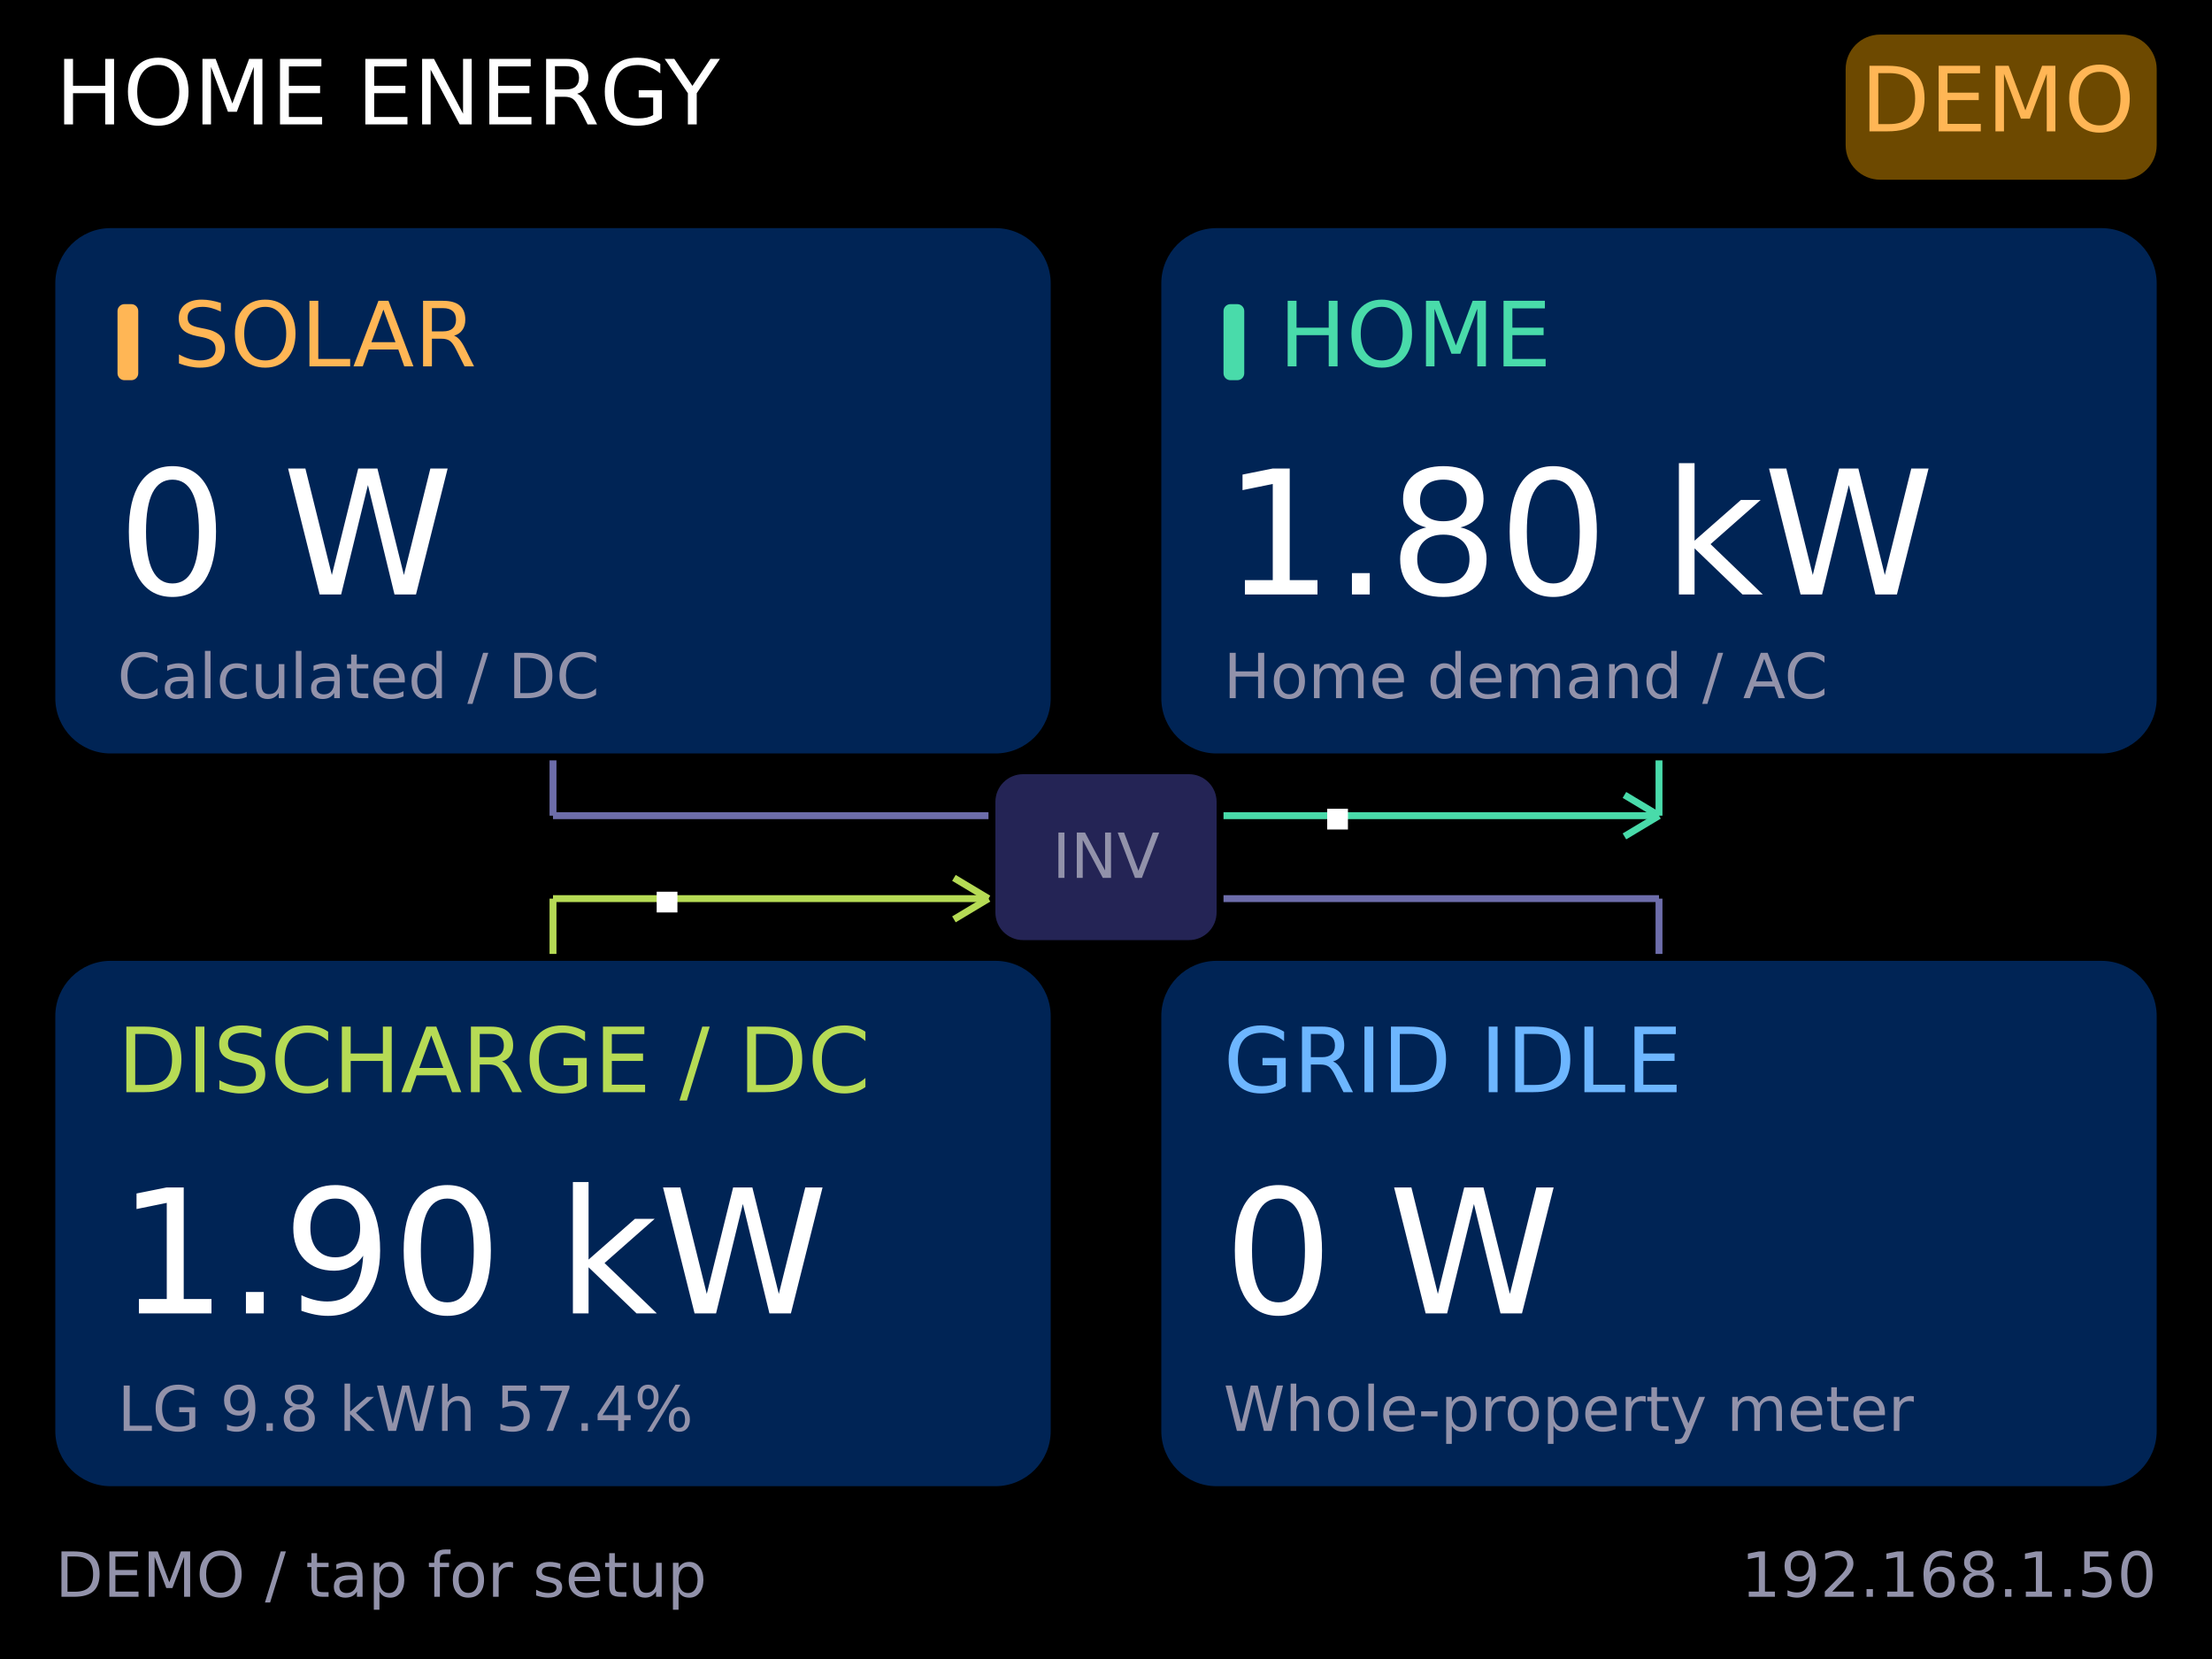
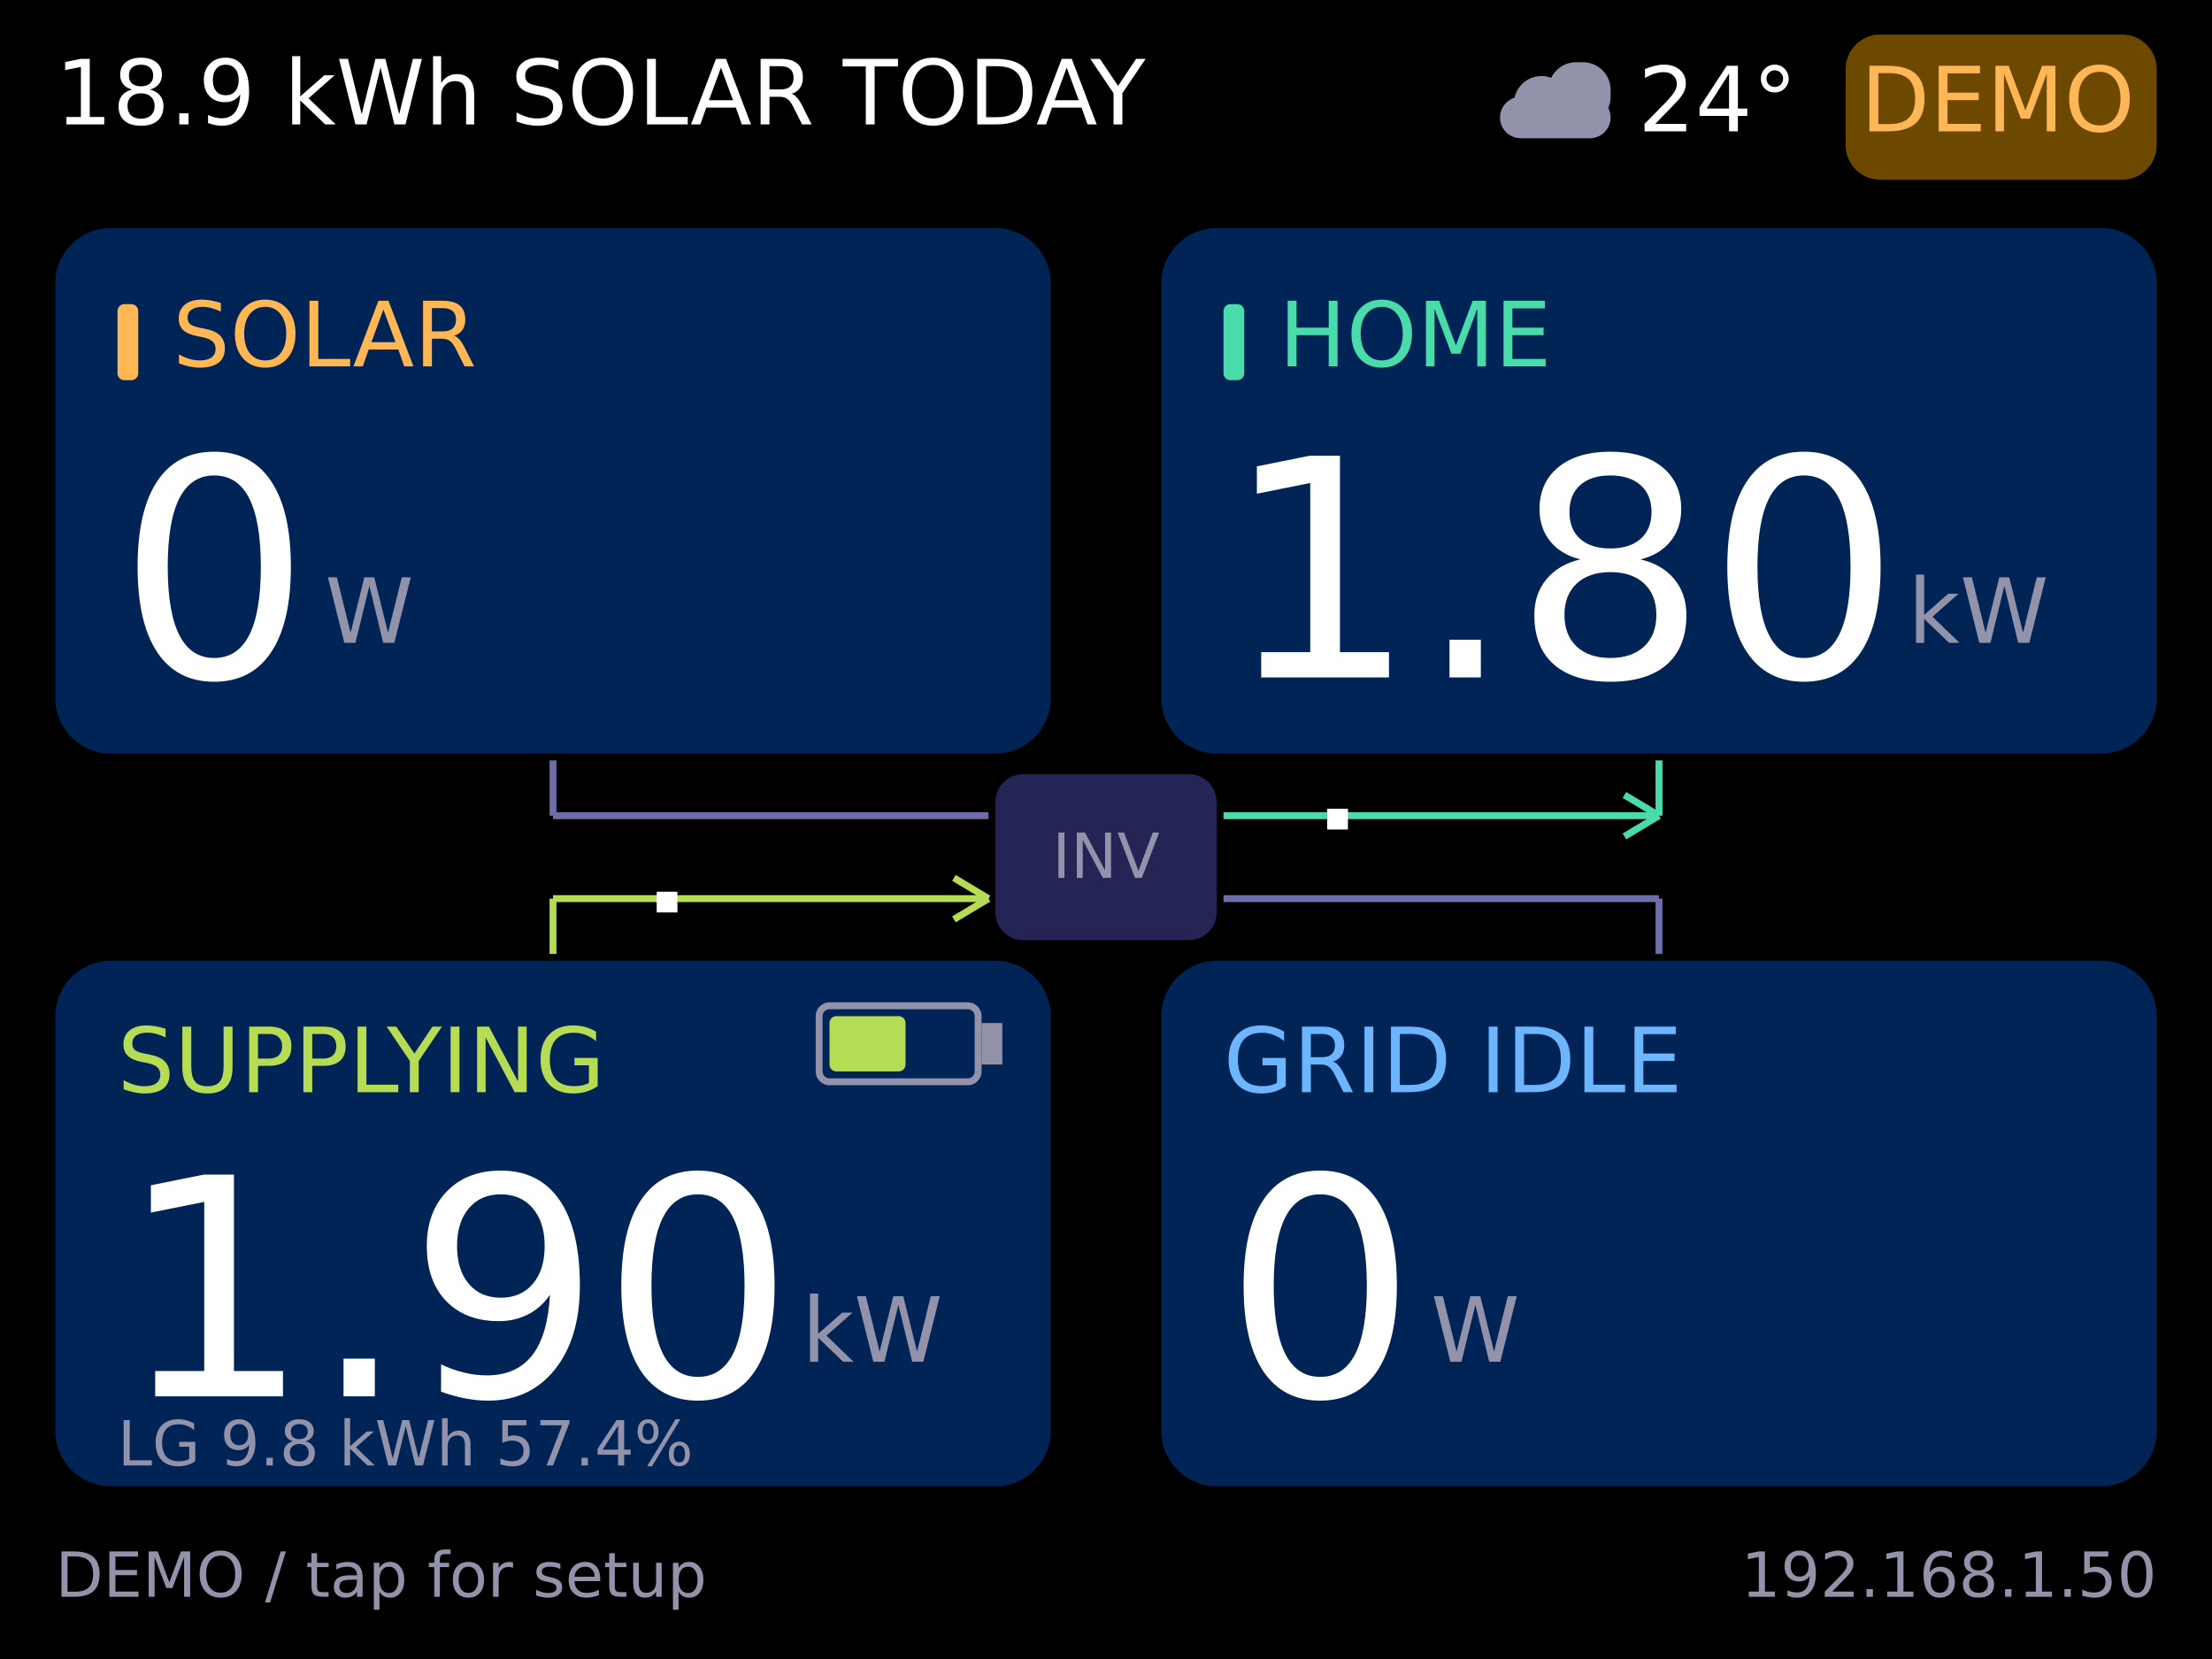
<svg xmlns="http://www.w3.org/2000/svg" width="960" height="720" viewBox="0 0 320 240">
  <style>text{font-family:DejaVu Sans,sans-serif}</style>
  <rect x="0" y="0" width="320" height="240" rx="0" fill="#000000" />
-   <text x="8" y="18" font-size="13" text-anchor="start" fill="#ffffff">HOME ENERGY</text>
+   <text x="8" y="18" font-size="13" text-anchor="start" fill="#ffffff">18.9 kWh SOLAR TODAY</text>
+   <text x="260" y="19" font-size="13" text-anchor="end" fill="#ffffff">24°</text>
+   <rect x="217" y="14" width="16" height="6" rx="3" fill="#9292aa" />
+   <rect x="219" y="11" width="8" height="8" rx="4" fill="#9292aa" />
+   <rect x="224" y="9" width="9" height="9" rx="4" fill="#9292aa" />
  <rect x="267" y="5" width="45" height="21" rx="5" fill="#6d4900" />
  <text x="289" y="19" font-size="13" text-anchor="middle" fill="#ffb655">DEMO</text>
  <rect x="8" y="33" width="144" height="76" rx="8" fill="#002455" />
  <rect x="168" y="33" width="144" height="76" rx="8" fill="#002455" />
  <rect x="8" y="139" width="144" height="76" rx="8" fill="#002455" />
  <rect x="168" y="139" width="144" height="76" rx="8" fill="#002455" />
  <rect x="17" y="44" width="3" height="11" rx="1" fill="#ffb655" />
  <text x="25" y="53" font-size="13" text-anchor="start" fill="#ffb655">SOLAR</text>
-   <text x="17" y="86" font-size="25" text-anchor="start" fill="#ffffff">0 W</text>
-   <text x="17" y="101" font-size="9" text-anchor="start" fill="#9292aa">Calculated / DC</text>
+   <text x="17" y="98" font-size="44" text-anchor="start" fill="#ffffff">0</text>
+   <text x="47" y="93" font-size="13" text-anchor="start" fill="#9292aa">W</text>
  <rect x="177" y="44" width="3" height="11" rx="1" fill="#49dbaa" />
  <text x="185" y="53" font-size="13" text-anchor="start" fill="#49dbaa">HOME</text>
-   <text x="177" y="86" font-size="25" text-anchor="start" fill="#ffffff">1.80 kW</text>
-   <text x="177" y="101" font-size="9" text-anchor="start" fill="#9292aa">Home demand / AC</text>
-   <text x="17" y="158" font-size="13" text-anchor="start" fill="#b6db55">DISCHARGE / DC</text>
-   <text x="17" y="190" font-size="25" text-anchor="start" fill="#ffffff">1.90 kW</text>
-   <text x="17" y="207" font-size="9" text-anchor="start" fill="#9292aa">LG 9.8 kWh  57.4%</text>
+   <text x="177" y="98" font-size="44" text-anchor="start" fill="#ffffff">1.80</text>
+   <text x="276" y="93" font-size="13" text-anchor="start" fill="#9292aa">kW</text>
+   <text x="17" y="158" font-size="13" text-anchor="start" fill="#b6db55">SUPPLYING</text>
+   <text x="17" y="202" font-size="44" text-anchor="start" fill="#ffffff">1.90</text>
+   <text x="116" y="197" font-size="13" text-anchor="start" fill="#9292aa">kW</text>
+   <text x="17" y="212" font-size="9" text-anchor="start" fill="#9292aa">LG 9.8 kWh  57.4%</text>
+   <rect x="118" y="145" width="24" height="12" rx="2" fill="#9292aa" />
+   <rect x="142" y="148" width="3" height="6" rx="0" fill="#9292aa" />
+   <rect x="119" y="146" width="22" height="10" rx="1" fill="#002455" />
+   <rect x="120" y="147" width="11" height="8" rx="1" fill="#b6db55" />
  <text x="177" y="158" font-size="13" text-anchor="start" fill="#6db6ff">GRID IDLE</text>
-   <text x="177" y="190" font-size="25" text-anchor="start" fill="#ffffff">0 W</text>
-   <text x="177" y="207" font-size="9" text-anchor="start" fill="#9292aa">Whole-property meter</text>
+   <text x="177" y="202" font-size="44" text-anchor="start" fill="#ffffff">0</text>
+   <text x="207" y="197" font-size="13" text-anchor="start" fill="#9292aa">W</text>
  <path d="M80 110 L80 118" fill="none" stroke="#6d6daa" />
  <path d="M80 118 L143 118" fill="none" stroke="#6d6daa" />
  <path d="M177 118 L240 118" fill="none" stroke="#49dbaa" />
  <path d="M240 118 L235 121" fill="none" stroke="#49dbaa" />
  <path d="M240 118 L235 115" fill="none" stroke="#49dbaa" />
  <rect x="192" y="117" width="3" height="3" rx="0" fill="#ffffff" />
  <path d="M240 118 L240 110" fill="none" stroke="#49dbaa" />
  <path d="M80 130 L80 138" fill="none" stroke="#b6db55" />
  <path d="M80 130 L143 130" fill="none" stroke="#b6db55" />
  <path d="M143 130 L138 133" fill="none" stroke="#b6db55" />
  <path d="M143 130 L138 127" fill="none" stroke="#b6db55" />
  <rect x="95" y="129" width="3" height="3" rx="0" fill="#ffffff" />
  <path d="M240 130 L240 138" fill="none" stroke="#6d6daa" />
  <path d="M240 130 L177 130" fill="none" stroke="#6d6daa" />
  <rect x="144" y="112" width="32" height="24" rx="4" fill="#242455" />
  <text x="160" y="127" font-size="9" text-anchor="middle" fill="#9292aa">INV</text>
  <text x="8" y="231" font-size="9" text-anchor="start" fill="#9292aa">DEMO / tap for setup</text>
  <text x="312" y="231" font-size="9" text-anchor="end" fill="#9292aa">192.168.1.50</text>
</svg>
